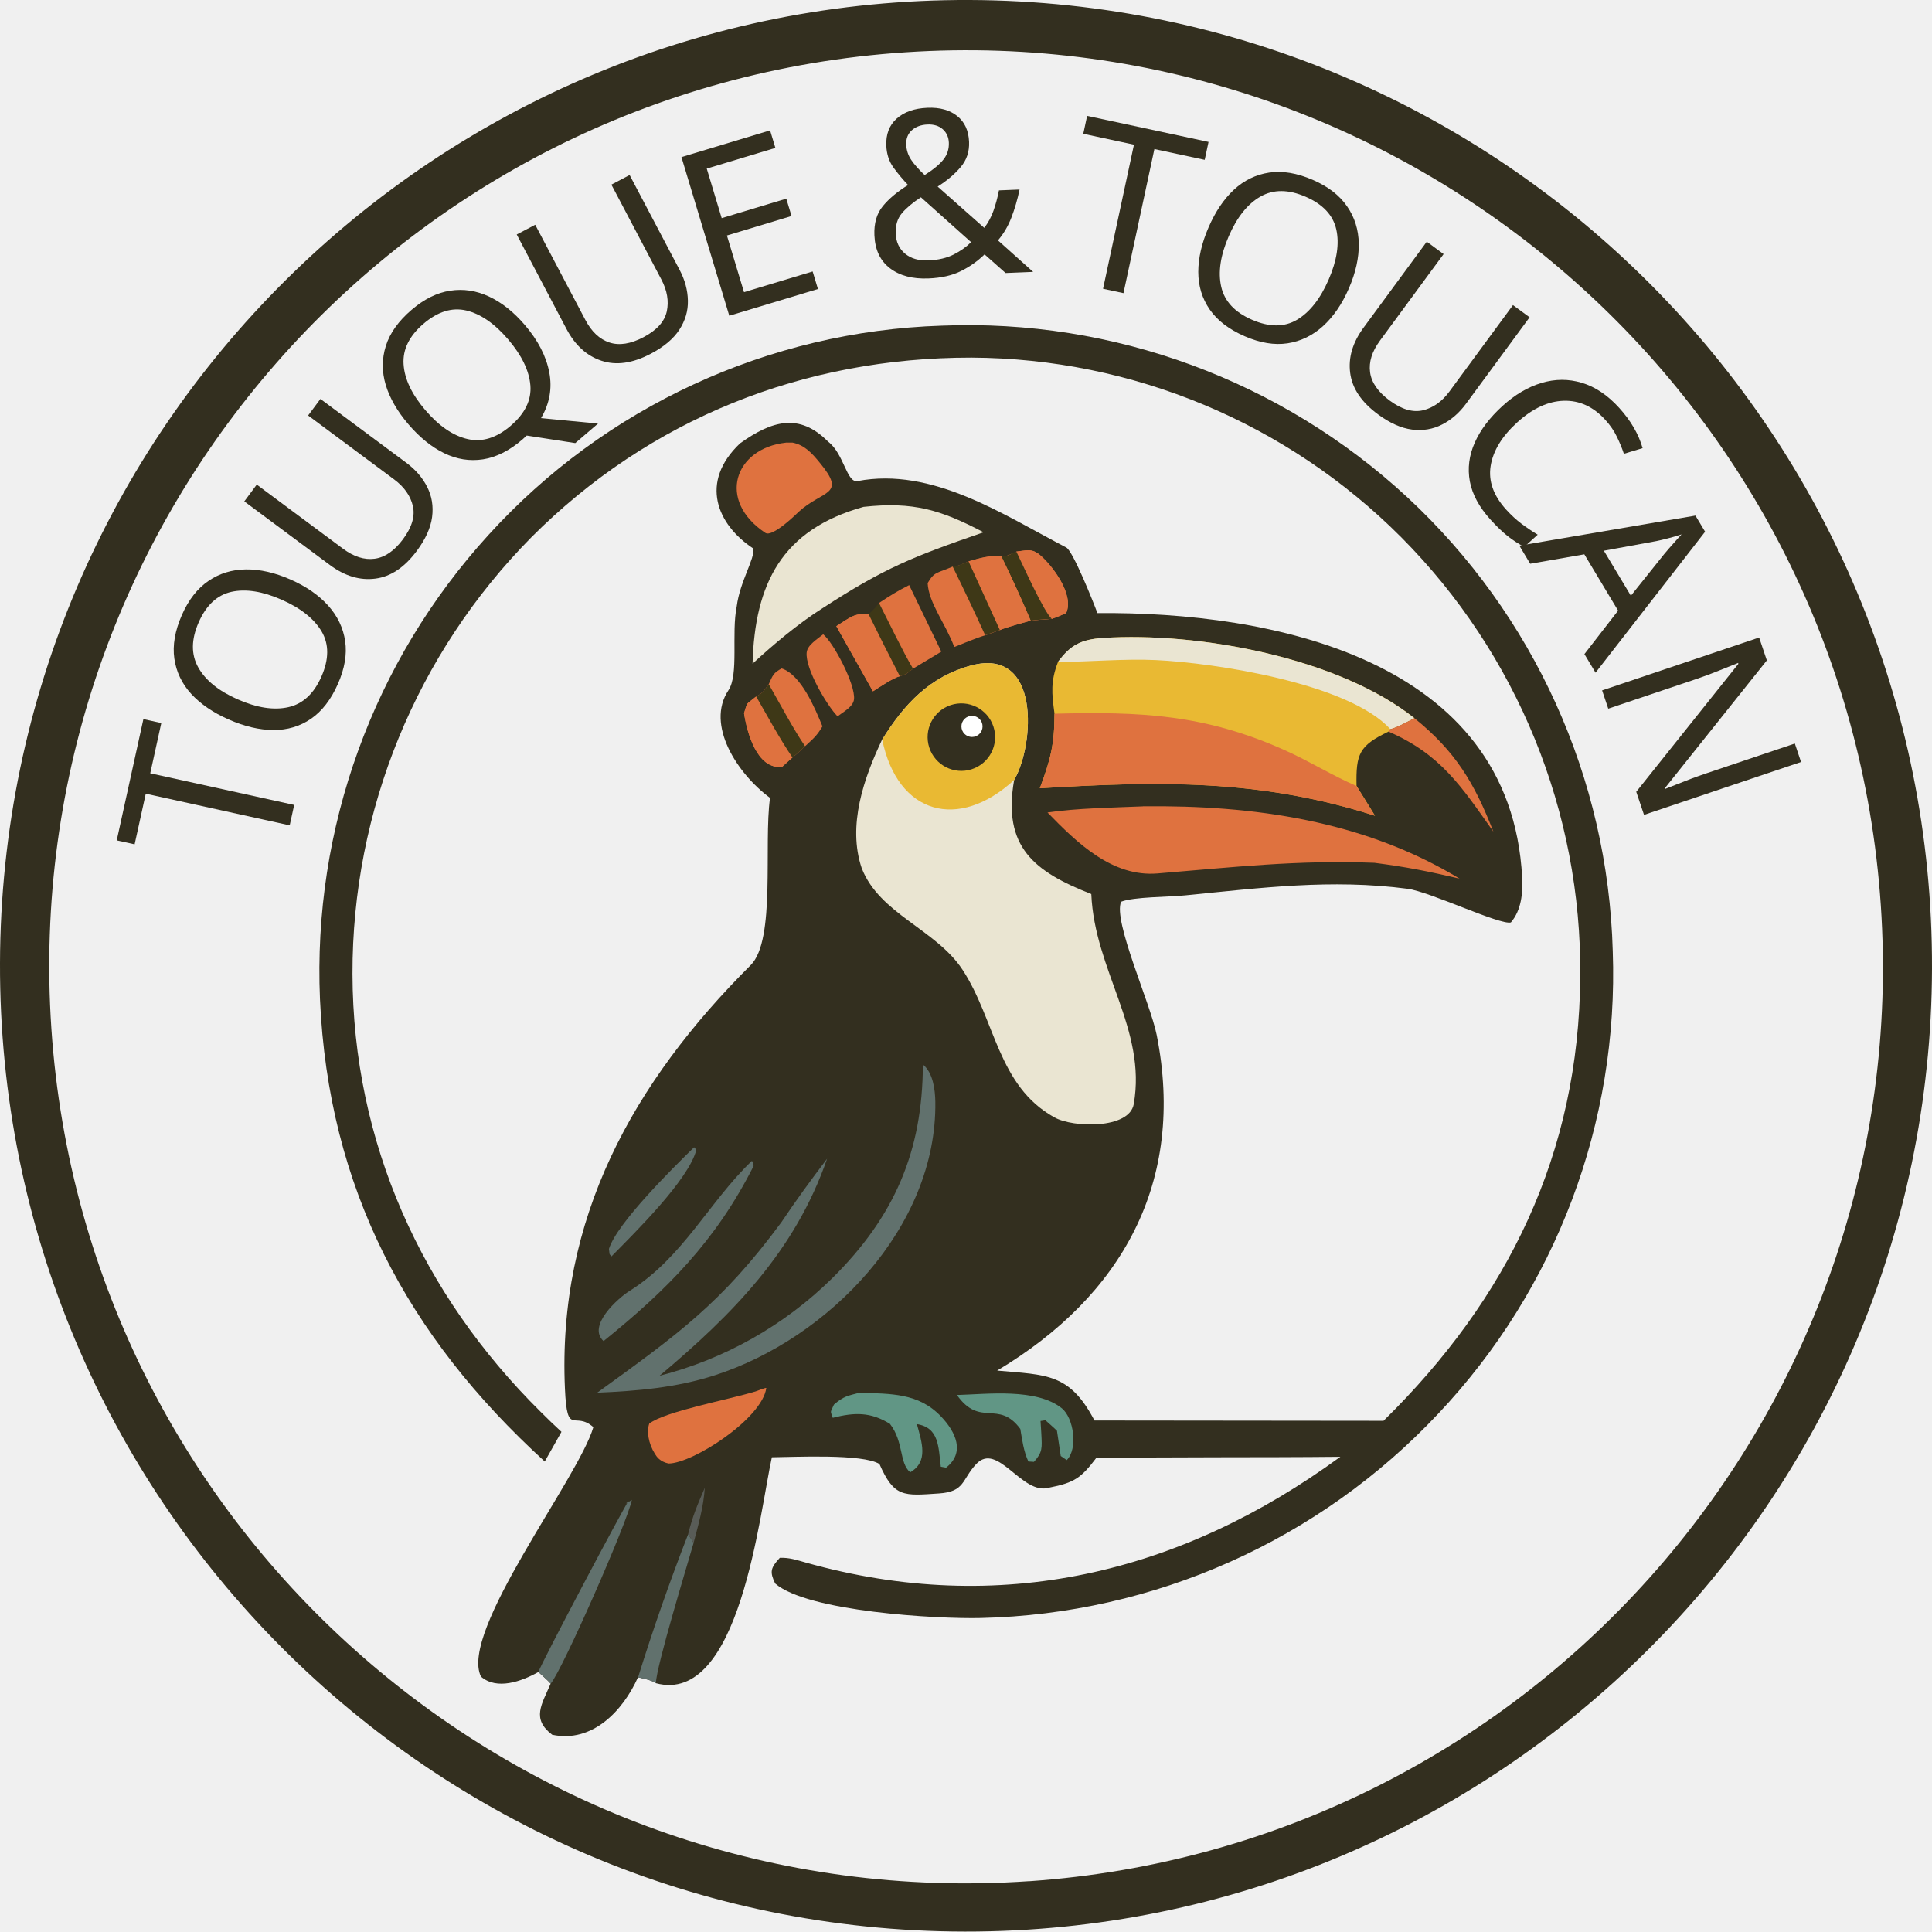
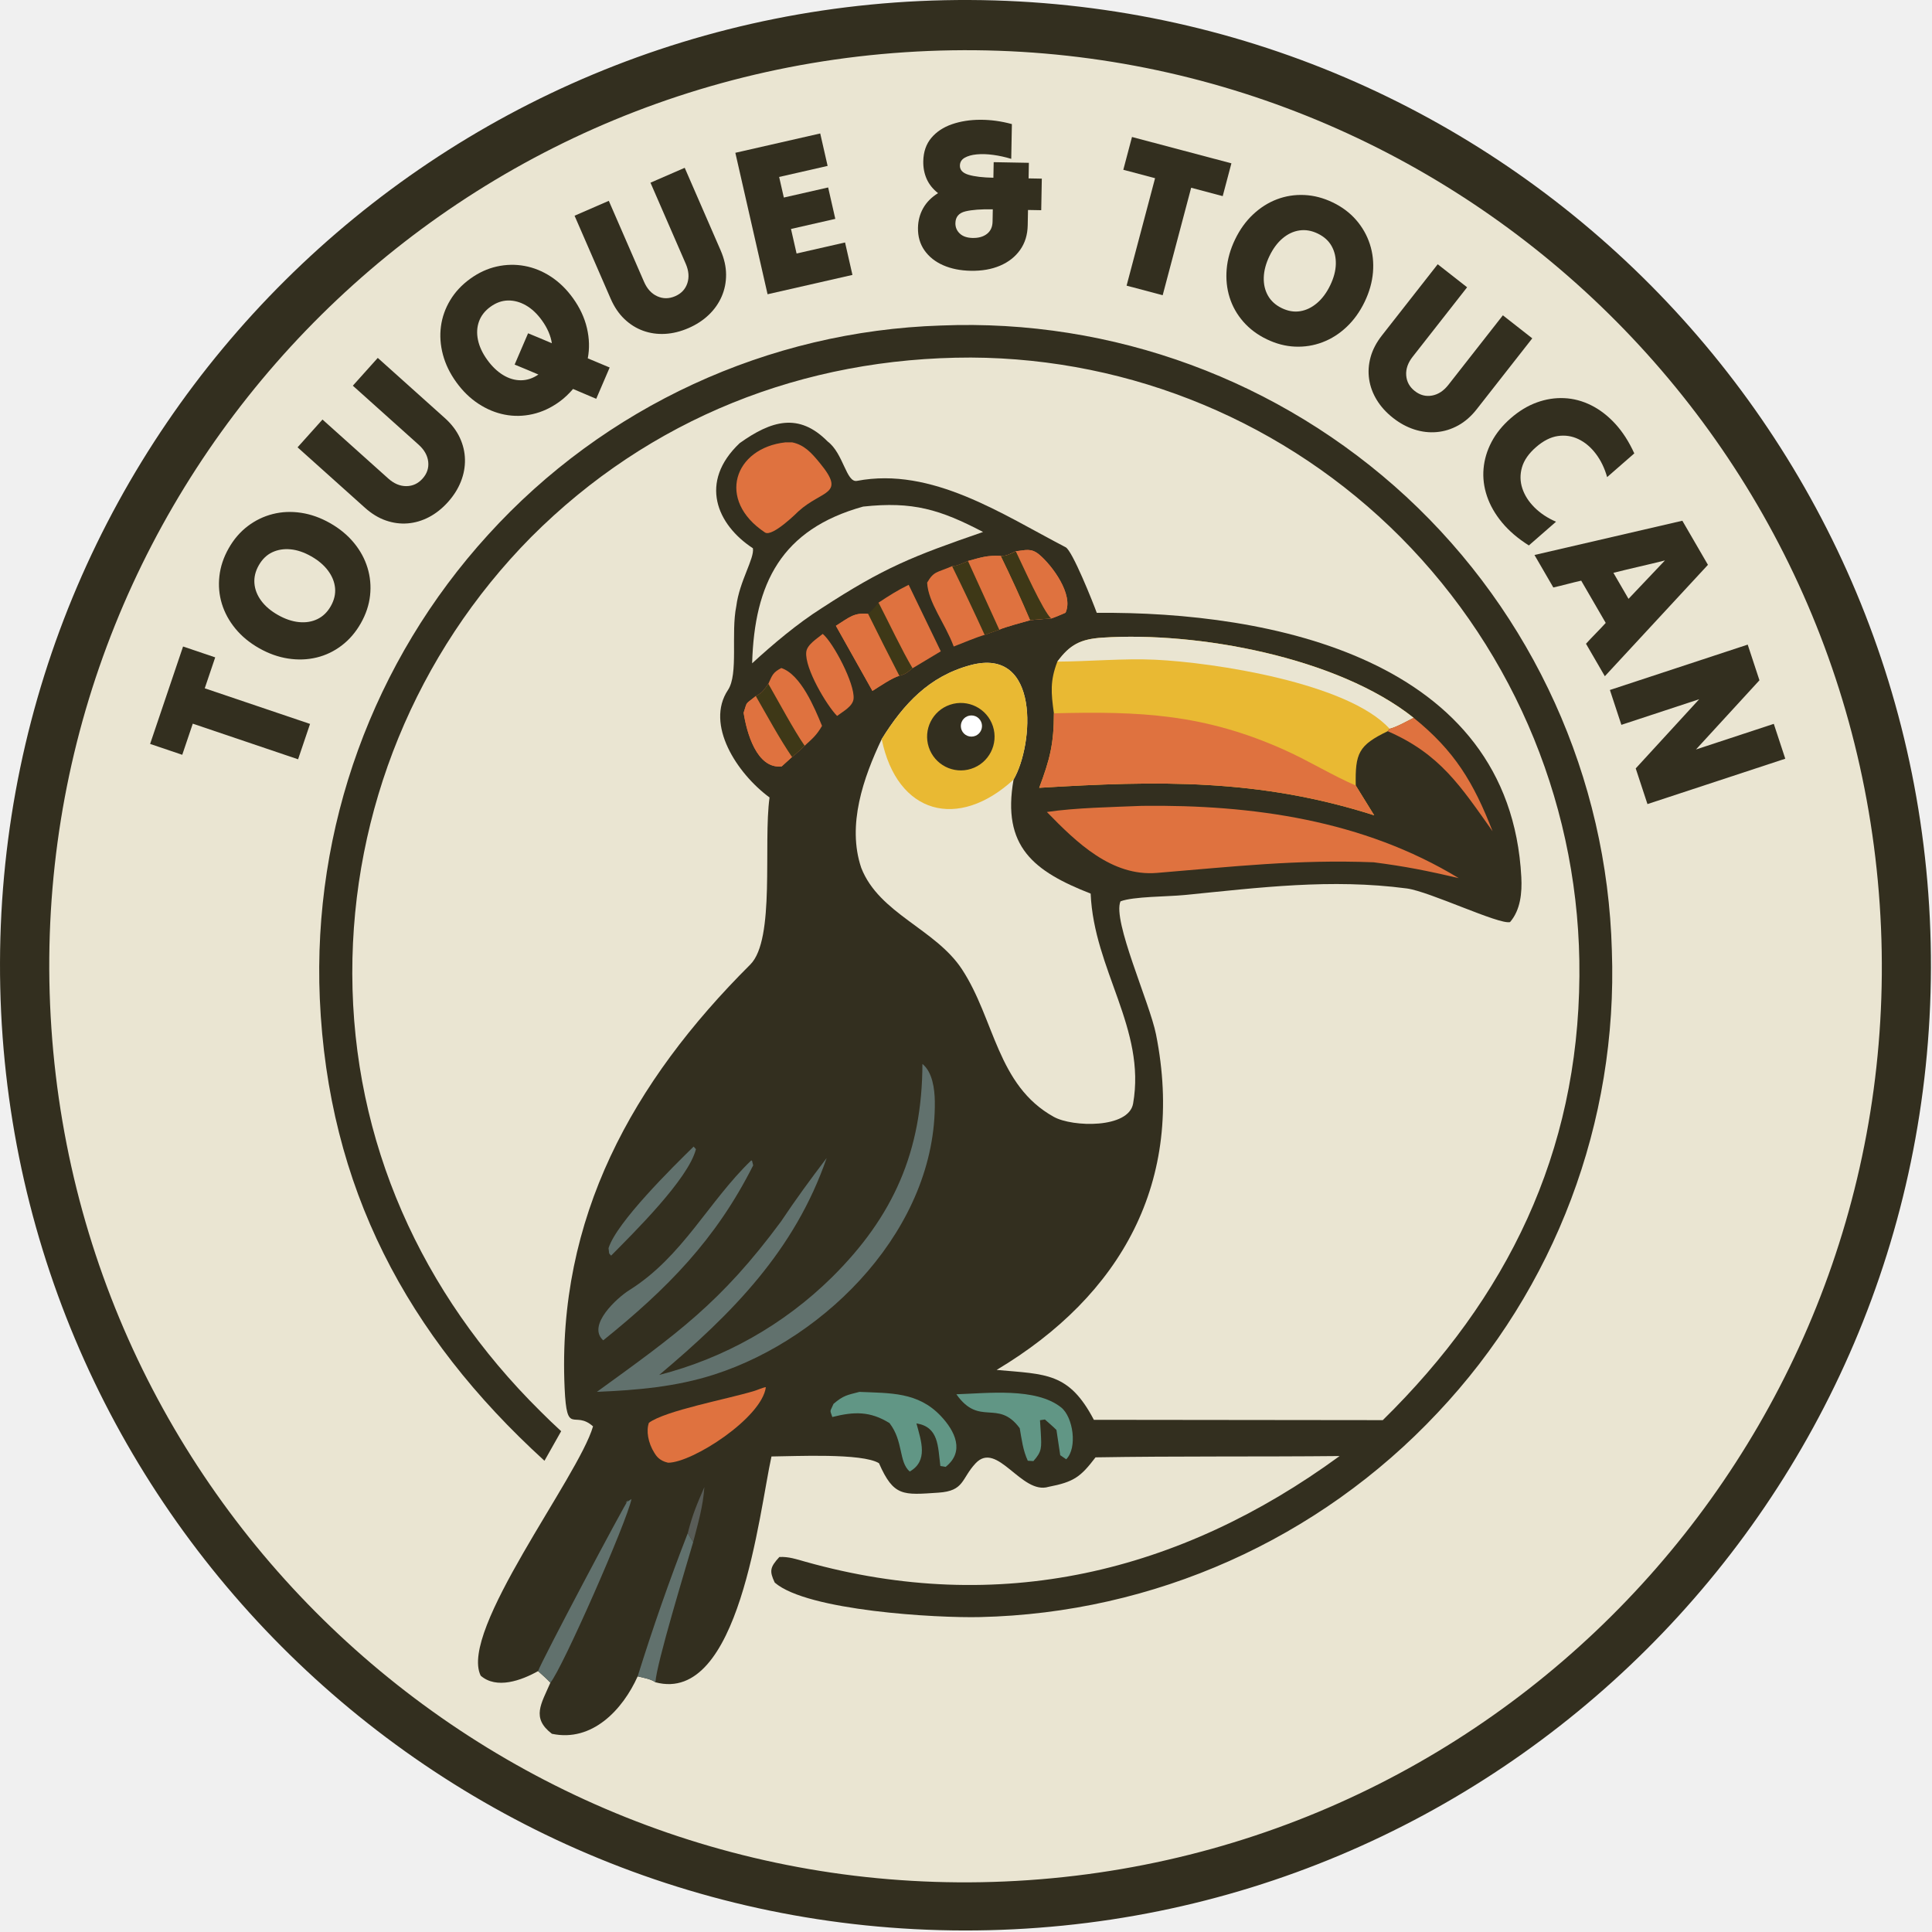
- <svg xmlns="http://www.w3.org/2000/svg" id="Layer_2" data-name="Layer 2" viewBox="0 0 316.26 316.19">
-   <defs>
-     <style>
-       .cls-1 {
-         fill: #e9b933;
-       }
- 
-       .cls-2 {
-         fill: #3e3817;
-       }
- 
-       .cls-3 {
-         fill: #619685;
-       }
- 
-       .cls-4 {
-         fill: #df723f;
-       }
- 
-       .cls-5 {
-         fill: #595c57;
-       }
- 
-       .cls-6, .cls-7 {
-         fill: #332f1f;
-       }
- 
-       .cls-8 {
-         fill: #fff;
-       }
- 
-       .cls-7 {
-         font-family: TiltWarp-Regular, 'Tilt Warp';
-         font-size: 38px;
-         font-variation-settings: 'XROT' 0, 'YROT' 0;
-       }
- 
-       .cls-9 {
-         fill: #eae5d2;
-       }
- 
-       .cls-10 {
-         fill: #61716d;
-       }
-     </style>
-   </defs>
-   <g id="Vintage">
-     <g id="Layer_9" data-name="Layer 9">
-       <g>
-         <path class="cls-6" d="M158.81,0C71.39-.37.25,70.24,0,157.65c-.25,87.4,70.49,158.42,157.92,158.54,87.24.12,158.09-70.43,158.34-157.65C316.51,71.32,246.05.38,158.81,0ZM168.46,307.94c-82.76,5.7-154.45-56.81-160.05-139.56C2.82,85.63,65.44,14.04,148.22,8.56c82.62-5.48,154.07,56.99,159.66,139.59,5.58,82.6-56.8,154.11-139.41,159.8Z" />
-         <path class="cls-6" d="M89.18,239.25c-22.57-20.57-35.43-44.8-36.8-75.69-1.2-27.97,8.71-55.28,27.57-75.98,19.07-20.99,45.84-33.36,74.19-34.27,28.12-1.14,55.53,8.95,76.19,28.05,20.76,19.24,32.9,46.03,33.67,74.33,1,28.04-9.28,55.31-28.55,75.71-19.47,20.75-46.47,32.81-74.92,33.46-7.14.17-28.32-1.03-33.64-5.65-.9-1.9-.78-2.52.76-4.2,1.55-.07,2.78.36,4.24.77,31.66,8.91,61.3,1.86,87.52-17.31-13.27.14-26.77,0-39.98.22-2.43,3.19-3.51,4.02-7.69,4.83-4.44,1.36-8.41-7.65-11.96-3.84-2.35,2.52-1.8,4.51-6.07,4.79-5.8.39-7.33.68-9.75-4.82-2.74-1.7-13.81-1.14-17.61-1.1-2.02,9.11-5.24,40.67-19,36.98-.72-.53-1.99-.74-2.91-.97-2.46,5.48-7.46,10.81-14.05,9.41-3.42-2.61-1.73-4.92-.25-8.37-.48-.55-1.44-1.37-2.01-1.9-2.74,1.54-6.81,3.01-9.4.75-3.6-7.37,16.01-32.54,18.4-40.83-3.11-2.76-4.29,1.73-4.65-6.26-1.26-27.91,11.14-50.17,30.41-69.38,4.13-4.11,2.1-19.74,3.16-27.37-5.35-3.94-10.57-11.96-6.81-17.61,1.74-2.61.45-9.27,1.36-13.74.52-4.09,2.99-7.8,2.72-9.47-5.92-3.88-8.9-10.85-2.17-17.22,5.18-3.69,9.68-5.05,14.41-.27,2.59,1.95,3.03,6.78,4.8,6.45,12.28-2.33,23.81,5.48,34.18,10.87,1.1.57,4.46,9,5.1,10.74,28.32-.26,67.65,7.4,69.53,43.28.13,2.55-.13,5.37-1.85,7.36-1.76.47-13.21-5.02-16.91-5.51-12.48-1.64-24-.15-36.41,1.08-2.8.28-8.38.23-10.48,1.04-1.36,3.13,4.79,16.61,5.82,21.78,4.81,24.09-5.71,42.78-26.11,54.97,8.14.73,11.85.41,15.93,8.17l47.32.05c20.39-20.02,32-43.75,32.2-72.72.24-26.93-10.32-52.83-29.31-71.92-18.64-18.7-43.93-29.27-70.34-29.4-27.41-.02-52.64,9.96-72.06,29.42-18.81,19.03-29.33,44.73-29.27,71.48.07,27.55,11.33,52.41,30.79,71.66,1.12,1.12,2.26,2.22,3.42,3.29l-2.73,4.84Z" />
-         <path class="cls-10" d="M88.13,273.7c.52-1.57,14.14-27.28,14.78-28.04l-.48.5,1-.64c-.71,3.65-11.35,27.81-13.28,30.08-.48-.55-1.44-1.37-2.01-1.9Z" />
-         <path class="cls-10" d="M112.65,251.11l.89,1.46c-1.12,3.91-6.06,20.03-6.18,22.97-.72-.53-1.99-.74-2.91-.97,2.46-7.91,5.2-15.74,8.21-23.46Z" />
-         <path class="cls-5" d="M115.37,243.56c-.21,3.18-1.03,5.93-1.83,9l-.89-1.46c.78-3.08,1.48-4.67,2.72-7.55Z" />
-         <path class="cls-9" d="M144.41,121.06c3.58-5.75,7.75-10.29,14.55-12.12,11.43-3.07,10.39,13.02,7.05,18.74-1.93,10.99,3.31,15.02,12.63,18.67.53,12.51,9.1,22.14,6.95,34.39-.72,4.1-9.91,3.89-12.99,2.17-9.3-5.16-9.66-15.97-15.04-24.17-4.35-6.62-13.58-9.11-16.5-16.62-2.37-7,.36-14.79,3.35-21.08Z" />
-         <path class="cls-1" d="M144.41,121.06c3.58-5.75,7.75-10.29,14.55-12.12,11.43-3.07,10.39,13.02,7.05,18.74-9.08,8.35-19.07,5.7-21.6-6.63Z" />
-         <path class="cls-6" d="M155.6,115.43c2.91-.98,6.06.6,7.02,3.51.96,2.92-.65,6.06-3.58,6.99-2.89.92-5.98-.67-6.92-3.55-.94-2.88.61-5.98,3.48-6.95Z" />
-         <path class="cls-1" d="M173.18,108.36c2.16-2.77,3.77-3.69,7.39-3.93,15.57-1.01,38.47,3.2,50.96,13.13-1.05.54-2.87,1.56-3.94,1.8l-.3.4c-4.79,2.3-5.34,3.63-5.23,8.89l3.02,4.88c-18.91-6.04-35.45-5.68-54.86-4.5,1.76-4.69,2.4-7.21,2.4-12.2-.47-3.37-.65-5.31.57-8.47Z" />
-         <path class="cls-4" d="M172.61,116.83c14.07-.36,24.62.07,37.87,6.05,3.95,1.78,7.76,4.15,11.57,5.78l3.02,4.88c-18.91-6.04-35.45-5.68-54.86-4.5,1.76-4.69,2.4-7.21,2.4-12.2Z" />
-         <path class="cls-9" d="M173.18,108.36c2.01-2.77,3.77-3.69,7.39-3.93,15.57-1.01,38.47,3.2,50.96,13.13-1.05.54-2.87,1.56-3.94,1.8-6.81-7.51-28.78-10.86-38.4-11.31-5.11-.24-10.84.29-16.01.31Z" />
-         <path class="cls-4" d="M187.06,131.99c18.11-.22,36.22,2.34,51.86,11.84-5.18-1.21-8.67-1.91-13.93-2.59-12.6-.49-23.07.72-35.51,1.74-7.4.61-13.15-4.98-18.01-9.98,4.68-.7,10.75-.8,15.59-1Z" />
-         <path class="cls-10" d="M151.08,174.26c1.65,1.33,2,4.11,2.03,6.13.27,20.49-17.46,38.73-36.11,44.74-6.31,2.03-12.67,2.57-19.24,2.85,13.14-9.52,20.32-14.59,30.15-27.9,2.49-3.72,4.77-6.83,7.48-10.4-5.23,15.12-15.42,25.43-27.43,35.53,10.66-2.73,20.42-8.24,28.26-15.96,10.16-10.05,14.81-20.74,14.85-34.98Z" />
-         <path class="cls-9" d="M141.36,82.97c8.14-.89,12.62.48,19.65,4.16-11.54,3.98-16.24,5.84-26.41,12.46-3.97,2.52-7.95,5.87-11.41,9.05.37-13.11,4.79-21.94,18.17-25.67Z" />
-         <path class="cls-4" d="M166.37,90.29c1.57-.16,2.49-.6,3.86.56,2.07,1.75,5.67,6.53,4.29,9.51-.78.34-1.54.68-2.35.95-1.14.08-2.32.15-3.45.29-1.05.3-4.18,1.13-5.05,1.55l-2.4.85c-1.34.38-3.67,1.36-5.06,1.91-1.47-3.92-4.17-7.15-4.36-10.46,1.12-1.93,1.57-1.6,4.09-2.7.81,0,1.81-.52,2.6-.85,2.14-.58,3.14-.95,5.36-.83,1,.04,1.56-.34,2.47-.76Z" />
-         <path class="cls-4" d="M166.37,90.29c1.57-.16,2.49-.6,3.86.56,2.07,1.75,5.67,6.53,4.29,9.51-.78.34-1.54.68-2.35.95-1.14.08-2.32.15-3.45.29-1.51-3.55-3.12-7.07-4.81-10.54,1,.04,1.56-.34,2.47-.76Z" />
-         <path class="cls-2" d="M163.9,91.05c1,.04,1.56-.34,2.47-.76,1.04,2.13,4.47,9.83,5.8,11.01-1.14.08-2.32.15-3.45.29-1.51-3.55-3.12-7.07-4.81-10.54Z" />
-         <path class="cls-4" d="M158.54,91.88c2.14-.58,3.14-.95,5.36-.83,1.7,3.47,3.3,6.98,4.81,10.54-1.05.3-4.18,1.13-5.05,1.55l-5.13-11.25Z" />
-         <path class="cls-2" d="M155.94,92.73c.81,0,1.81-.52,2.6-.85l5.13,11.25-2.4.85c-1.73-3.78-3.5-7.53-5.33-11.25Z" />
-         <path class="cls-4" d="M143.9,98.7c1.83-1.21,2.97-1.94,4.93-2.92l5.26,10.89-4.62,2.78c-.86.68-1.08.95-2.16,1.23-1.22.35-3.25,1.75-4.41,2.48l-5.99-10.66c2.22-1.4,2.96-2.19,5.28-1.95l1.49-.54.21-1.31Z" />
-         <path class="cls-4" d="M136.91,102.5c2.22-1.4,2.96-2.19,5.28-1.95,1.67,3.39,3.38,6.77,5.11,10.14-1.22.35-3.25,1.75-4.41,2.48l-5.99-10.66Z" />
-         <path class="cls-2" d="M142.19,100.55l1.06-1.04.64-.8c1.55,3,3.9,7.96,5.57,10.75-.86.68-1.08.95-2.16,1.23-1.73-3.36-3.44-6.74-5.11-10.14Z" />
-         <path class="cls-4" d="M125.84,112c.66-1.45.74-1.85,2.12-2.58,3.2,1.06,5.45,6.52,6.67,9.48-.92,1.57-1.54,2.05-2.84,3.25-.64.59-1.39,1.34-2.07,1.84l-1.7,1.54c-4.12.46-5.75-5.64-6.23-8.78.65-2,.19-1.26,1.99-2.74,1.14-.59,1.27-.94,2.06-2.01Z" />
-         <path class="cls-4" d="M123.79,114.01c1.81,3.16,3.92,7.05,5.94,9.98l-1.7,1.54c-4.12.46-5.75-5.64-6.23-8.78.65-2,.19-1.26,1.99-2.74Z" />
-         <path class="cls-2" d="M125.84,112c1.54,2.68,4.28,7.79,5.95,10.15-.64.59-1.39,1.34-2.07,1.84-2.01-2.93-4.12-6.82-5.94-9.98,1.14-.59,1.27-.94,2.06-2.01Z" />
-         <path class="cls-4" d="M128.66,72.45h1.06c2.01.4,3.21,1.74,4.54,3.38,4.37,5.3.43,4.36-3.5,7.93,0,0-4.25,4.27-5.47,3.47-8-5.31-5.06-13.85,3.37-14.77Z" />
-         <path class="cls-3" d="M140.76,227.97c5.05.22,9.57,0,13.29,3.91,2.4,2.52,3.99,5.88.82,8.37l-.86-.15c-.41-3.21-.24-6.38-3.92-6.98.8,2.94,1.95,6.15-1.1,7.89-1.83-1.58-1.01-4.95-3.31-7.93-3.18-1.97-5.81-1.89-9.36-.99-.43-1.27-.42-.72.19-2.16,1.62-1.38,2.2-1.43,4.24-1.96Z" />
-         <path class="cls-4" d="M123.54,227.82c.23-.05,1.63-.65,1.9-.62-.65,5.02-12.03,12.37-16.01,12.37-1.46-.32-1.96-1.16-2.23-1.59-1.07-1.7-1.37-3.7-.91-4.96,2.72-2.01,12.8-3.86,17.25-5.21Z" />
-         <path class="cls-10" d="M123.05,190.05l.13.08.18.74c-6.14,12.2-14.13,20.25-24.56,28.66-2.73-2.46,2.32-7,4.27-8.22,8.73-5.47,12.98-14.54,19.98-21.25Z" />
-         <path class="cls-3" d="M156.64,228.36c5.04-.15,13-1.15,17.16,2.16,1.96,1.56,2.7,6.63.82,8.49l-.98-.67-.62-4.13c-.51-.51-1.33-1.21-1.89-1.72l-.8.12c.05.69.09,1.39.13,2.08.12,2.4.21,3.03-1.21,4.61l-.91-.06c-.79-1.71-1-3.47-1.32-5.33-3.58-4.86-6.58-.17-10.38-5.56Z" />
-         <path class="cls-4" d="M134.75,103.83c1.71,1.4,5.29,8.19,5.05,10.63-.13,1.24-1.73,2.06-2.7,2.8-1.72-1.75-5.32-7.81-5.05-10.46.12-1.22,1.77-2.2,2.7-2.97Z" />
-         <path class="cls-4" d="M231.53,117.56c6.7,5.41,9.81,10.57,12.93,18.58-5.21-7.35-8.57-12.64-17.17-16.38l.3-.4c1.07-.24,2.89-1.26,3.94-1.8Z" />
-         <path class="cls-10" d="M113.61,187.79l.38.43c-1.25,4.91-10.15,13.64-13.89,17.44-.48-.5-.27-.31-.42-1.22,1.32-4.22,10.46-13.24,13.94-16.64Z" />
-         <circle class="cls-8" cx="159.11" cy="118.91" r="1.73" />
-         <text class="cls-7" transform="translate(45.52 143.76) rotate(-77.6)">
-           <tspan x="0" y="0">T</tspan>
-         </text>
-         <text class="cls-7" transform="translate(48.99 125.39) rotate(-66.24)">
-           <tspan x="0" y="0">O</tspan>
-         </text>
-         <text class="cls-7" transform="translate(59.72 101) rotate(-53.38)">
-           <tspan x="0" y="0">U</tspan>
-         </text>
-         <text class="cls-7" transform="translate(73.99 81.33) rotate(-40.6)">
-           <tspan x="0" y="0">Q</tspan>
-         </text>
-         <text class="cls-7" transform="translate(94.2 63.98) rotate(-27.78)">
-           <tspan x="0" y="0">U</tspan>
-         </text>
-         <text class="cls-7" transform="translate(115.85 52.75) rotate(-16.78)">
-           <tspan x="0" y="0">E</tspan>
-         </text>
-         <text class="cls-7" transform="translate(134.43 47.47) rotate(-10)">
-           <tspan x="0" y="0"> </tspan>
-         </text>
-         <text class="cls-7" transform="translate(141.41 45.64) rotate(-2.34)">
-           <tspan x="0" y="0">&amp;</tspan>
-         </text>
-         <text class="cls-7" transform="translate(164.64 45.17) rotate(5.26)">
-           <tspan x="0" y="0"> </tspan>
-         </text>
-         <text class="cls-7" transform="translate(171.9 45.41) rotate(12.11)">
-           <tspan x="0" y="0">T</tspan>
-         </text>
-         <text class="cls-7" transform="translate(190.29 48.79) rotate(23.47)">
-           <tspan x="0" y="0">O</tspan>
-         </text>
-         <text class="cls-7" transform="translate(214.73 59.39) rotate(36.33)">
-           <tspan x="0" y="0">U</tspan>
-         </text>
-         <text class="cls-7" transform="translate(234.34 73.88) rotate(47.75)">
-           <tspan x="0" y="0">C</tspan>
-         </text>
-         <text class="cls-7" transform="translate(248.71 89.32) rotate(59.04)">
-           <tspan x="0" y="0">A</tspan>
-         </text>
-         <text class="cls-7" transform="translate(261.08 109.52) rotate(71.39)">
-           <tspan x="0" y="0">N</tspan>
-         </text>
-       </g>
+ <svg xmlns="http://www.w3.org/2000/svg" width="100%" height="100%" viewBox="0 0 795 795" version="1.1" xml:space="preserve" style="fill-rule:evenodd;clip-rule:evenodd;stroke-linejoin:round;stroke-miterlimit:2;">
+   <g>
+     <path d="M781.138,397.186c0,211.999 -171.859,383.858 -383.858,383.858c-211.999,0 -383.858,-171.859 -383.858,-383.858c0,-211.999 171.859,-383.858 383.858,-383.858c211.999,0 383.858,171.859 383.858,383.858" style="fill:#eae5d2;fill-rule:nonzero;" />
+     <path d="M423.236,773.664c-207.928,14.325 -388.036,-142.727 -402.093,-350.625c-14.059,-207.898 143.267,-387.757 351.233,-401.543c207.581,-13.755 387.079,143.182 401.111,350.693c14.032,207.513 -142.707,387.174 -350.25,401.475m-24.244,-773.661c-219.64,-0.942 -398.37,176.473 -398.99,396.061c-0.618,219.59 177.109,398.013 396.749,398.307c219.181,0.291 397.191,-176.938 397.807,-396.066c0.621,-219.128 -176.388,-397.357 -395.566,-398.302" style="fill:#332f1f;fill-rule:nonzero;" />
+     <path d="M224.044,601.092c-56.709,-51.682 -89.018,-112.546 -92.45,-190.163c-3.007,-70.276 21.893,-138.893 69.273,-190.894c47.906,-52.744 115.161,-83.807 186.387,-86.091c70.64,-2.872 139.519,22.483 191.427,70.469c52.167,48.343 82.657,115.651 84.586,186.739c2.507,70.441 -23.325,138.948 -71.718,190.203c-48.916,52.139 -116.742,82.43 -188.223,84.058c-17.936,0.435 -71.147,-2.578 -84.526,-14.19c-2.264,-4.771 -1.95,-6.326 1.907,-10.539c3.892,-0.178 6.984,0.909 10.655,1.942c79.544,22.378 154.008,4.67 219.882,-43.481c-33.334,0.342 -67.246,-0.018 -100.444,0.543c-6.113,8.009 -8.826,10.107 -19.323,12.13c-11.165,3.427 -21.141,-19.227 -30.055,-9.652c-5.904,6.344 -4.515,11.331 -15.24,12.047c-14.569,0.972 -18.421,1.716 -24.488,-12.112c-6.884,-4.266 -34.698,-2.854 -44.24,-2.774c-5.085,22.898 -13.16,102.185 -47.74,92.915c-1.814,-1.339 -4.997,-1.869 -7.316,-2.434c-6.185,13.763 -18.75,27.159 -35.296,23.631c-8.587,-6.56 -4.351,-12.363 -0.626,-21.021c-1.216,-1.389 -3.61,-3.449 -5.06,-4.773c-6.889,3.859 -17.104,7.572 -23.619,1.879c-9.037,-18.504 40.223,-81.762 46.232,-102.59c-7.821,-6.944 -10.788,4.354 -11.693,-15.72c-3.161,-70.117 27.98,-126.053 76.391,-174.307c10.366,-10.333 5.286,-49.601 7.934,-68.756c-13.441,-9.889 -26.548,-30.055 -17.102,-44.235c4.379,-6.567 1.128,-23.28 3.427,-34.517c1.299,-10.271 7.517,-19.596 6.831,-23.795c-14.883,-9.74 -22.365,-27.257 -5.444,-43.26c13.019,-9.278 24.327,-12.695 36.206,-0.671c6.51,4.899 7.622,17.044 12.057,16.202c30.847,-5.864 59.812,13.775 85.875,27.314c2.769,1.437 11.21,22.611 12.803,26.993c71.145,-0.653 169.964,18.581 174.692,108.747c0.337,6.396 -0.314,13.486 -4.635,18.501c-4.424,1.171 -33.178,-12.617 -42.494,-13.841c-31.362,-4.115 -60.297,-0.374 -91.472,2.706c-7.025,0.693 -21.046,0.575 -26.337,2.603c-3.409,7.869 12.024,41.723 14.617,54.714c12.084,60.53 -14.333,107.489 -65.585,138.099c20.453,1.829 29.774,1.033 40.019,20.531l118.89,0.133c51.214,-50.307 80.393,-109.916 80.9,-182.706c0.59,-67.648 -25.93,-132.718 -73.645,-180.686c-46.835,-46.994 -110.37,-73.547 -176.724,-73.853c-68.851,-0.045 -132.261,25.031 -181.035,73.924c-47.245,47.823 -73.677,112.37 -73.539,179.583c0.173,69.213 28.457,131.673 77.343,180.033c2.809,2.814 5.675,5.567 8.602,8.258l-6.866,12.165Z" style="fill:#332f1f;fill-rule:nonzero;" />
+     <path d="M221.416,687.642c1.304,-3.952 35.522,-68.547 37.128,-70.436l-1.206,1.259l2.502,-1.618c-1.781,9.168 -28.51,69.881 -33.364,75.569c-1.216,-1.387 -3.61,-3.449 -5.06,-4.773" style="fill:#61716d;fill-rule:nonzero;" />
+     <path d="M283.016,630.872l2.226,3.658c-2.811,9.813 -15.222,50.33 -15.529,57.709c-1.814,-1.337 -4.997,-1.867 -7.316,-2.432c6.193,-19.875 13.069,-39.532 20.619,-58.935" style="fill:#61716d;fill-rule:nonzero;" />
+     <path d="M289.84,611.912c-0.538,7.999 -2.6,14.901 -4.598,22.619l-2.226,-3.658c1.957,-7.751 3.716,-11.745 6.824,-18.961" style="fill:#595c57;fill-rule:nonzero;" />
+     <path d="M362.805,304.147c8.992,-14.444 19.463,-25.857 36.547,-30.442c28.724,-7.708 26.098,32.701 17.717,47.089c-4.859,27.616 8.306,37.738 31.726,46.918c1.337,31.417 22.857,55.611 17.468,86.397c-1.801,10.296 -24.89,9.768 -32.641,5.464c-23.375,-12.976 -24.267,-40.127 -37.778,-60.714c-10.921,-16.639 -34.113,-22.895 -41.454,-41.763c-5.947,-17.592 0.904,-37.148 8.414,-52.95" style="fill:#eae5d2;fill-rule:nonzero;" />
+     <path d="M362.805,304.147c8.992,-14.444 19.463,-25.857 36.547,-30.442c28.724,-7.708 26.098,32.701 17.717,47.089c-22.812,20.976 -47.911,14.33 -54.264,-16.647" style="fill:#e9b933;fill-rule:nonzero;" />
+     <path d="M390.928,289.99c7.313,-2.47 15.235,1.495 17.639,8.828c2.402,7.334 -1.638,15.217 -8.994,17.551c-7.261,2.301 -15.021,-1.673 -17.393,-8.911c-2.369,-7.236 1.533,-15.029 8.748,-17.468" style="fill:#332f1f;fill-rule:nonzero;" />
+     <path d="M435.095,272.247c5.437,-6.964 9.472,-9.273 18.566,-9.864c39.105,-2.548 96.658,8.027 128.027,32.98c-2.638,1.344 -7.21,3.912 -9.896,4.512l-0.764,1.012c-12.044,5.781 -13.411,9.112 -13.145,22.345l7.585,12.26c-47.511,-15.187 -89.068,-14.273 -137.841,-11.313c4.417,-11.79 6.035,-18.112 6.042,-30.656c-1.178,-8.454 -1.62,-13.338 1.425,-21.277" style="fill:#e9b933;fill-rule:nonzero;" />
+     <path d="M433.67,293.524c35.354,-0.902 61.854,0.186 95.151,15.19c9.911,4.467 19.506,10.414 29.063,14.519l7.585,12.26c-47.511,-15.185 -89.068,-14.273 -137.841,-11.313c4.417,-11.79 6.037,-18.112 6.042,-30.656" style="fill:#df723f;fill-rule:nonzero;" />
+     <path d="M435.095,272.247c5.05,-6.962 9.472,-9.273 18.566,-9.864c39.105,-2.548 96.658,8.027 128.027,32.98c-2.638,1.344 -7.21,3.912 -9.896,4.512c-17.109,-18.873 -72.303,-27.274 -96.464,-28.407c-12.833,-0.603 -27.236,0.721 -40.233,0.779" style="fill:#eae5d2;fill-rule:nonzero;" />
+     <path d="M469.958,331.602c45.489,-0.548 91.01,5.874 130.278,29.736c-13.019,-3.04 -21.777,-4.801 -35.002,-6.515c-31.648,-1.226 -57.97,1.811 -89.214,4.374c-18.581,1.52 -33.027,-12.507 -45.238,-25.071c11.763,-1.761 27.013,-2.01 39.175,-2.525" style="fill:#df723f;fill-rule:nonzero;" />
+     <path d="M379.565,437.802c4.145,3.329 5.035,10.328 5.103,15.388c0.678,51.478 -43.853,97.299 -90.711,112.398c-15.861,5.113 -31.824,6.447 -48.345,7.148c33.022,-23.923 51.054,-36.658 75.75,-70.082c6.253,-9.354 11.979,-17.169 18.795,-26.129c-13.132,37.989 -38.751,63.887 -68.911,89.257c26.792,-6.869 51.29,-20.707 71.002,-40.105c25.538,-25.247 37.218,-52.114 37.319,-87.875" style="fill:#61716d;fill-rule:nonzero;" />
+     <path d="M355.154,208.459c20.446,-2.226 31.698,1.206 49.368,10.444c-29,10.004 -40.811,14.68 -66.344,31.312c-9.984,6.326 -19.983,14.755 -28.679,22.727c0.937,-32.942 12.024,-55.131 45.655,-64.482" style="fill:#eae5d2;fill-rule:nonzero;" />
+     <path d="M417.986,226.841c3.949,-0.397 6.253,-1.502 9.7,1.407c5.196,4.384 14.243,16.396 10.77,23.882c-1.97,0.847 -3.864,1.706 -5.904,2.379c-2.862,0.209 -5.836,0.369 -8.675,0.716c-2.64,0.754 -10.512,2.849 -12.68,3.889l-6.027,2.133c-3.369,0.965 -9.223,3.427 -12.718,4.791c-3.683,-9.861 -10.489,-17.971 -10.946,-26.284c2.806,-4.836 3.939,-4.02 10.263,-6.781c2.048,-0.005 4.555,-1.309 6.54,-2.133c5.364,-1.45 7.896,-2.392 13.474,-2.09c2.51,0.103 3.919,-0.844 6.203,-1.909" style="fill:#df723f;fill-rule:nonzero;" />
+     <path d="M417.986,226.841c3.949,-0.397 6.253,-1.502 9.7,1.407c5.196,4.384 14.243,16.396 10.77,23.882c-1.97,0.847 -3.864,1.706 -5.904,2.379c-2.862,0.209 -5.836,0.369 -8.675,0.716c-3.801,-8.929 -7.834,-17.757 -12.094,-26.475c2.51,0.103 3.919,-0.844 6.203,-1.909" style="fill:#df723f;fill-rule:nonzero;" />
+     <path d="M411.783,228.75c2.507,0.103 3.919,-0.844 6.203,-1.909c2.608,5.351 11.225,24.709 14.567,27.669c-2.862,0.209 -5.836,0.372 -8.675,0.716c-3.801,-8.929 -7.834,-17.757 -12.094,-26.475" style="fill:#3e3817;fill-rule:nonzero;" />
+     <path d="M398.309,230.842c5.364,-1.45 7.894,-2.394 13.474,-2.093c4.261,8.72 8.293,17.546 12.094,26.475c-2.64,0.756 -10.514,2.852 -12.68,3.889l-12.888,-28.272Z" style="fill:#df723f;fill-rule:nonzero;" />
+     <path d="M391.77,232.974c2.045,-0.005 4.555,-1.309 6.54,-2.133l12.886,28.274l-6.025,2.133c-4.336,-9.484 -8.803,-18.911 -13.401,-28.274" style="fill:#3e3817;fill-rule:nonzero;" />
+     <path d="M361.518,247.978c4.608,-3.047 7.452,-4.871 12.391,-7.339l13.215,27.365l-11.612,6.972c-2.156,1.706 -2.721,2.389 -5.437,3.103c-3.065,0.887 -8.158,4.397 -11.074,6.223l-15.036,-26.787c5.575,-3.507 7.449,-5.495 13.273,-4.902l3.748,-1.352l0.533,-3.284Z" style="fill:#df723f;fill-rule:nonzero;" />
+     <path d="M343.965,257.513c5.575,-3.507 7.449,-5.495 13.27,-4.899c4.203,8.527 8.484,17.016 12.841,25.463c-3.065,0.887 -8.158,4.397 -11.074,6.223l-15.036,-26.787Z" style="fill:#df723f;fill-rule:nonzero;" />
+     <path d="M357.236,252.614l2.663,-2.623l1.618,-2.012c3.887,7.532 9.811,20.006 13.994,26.998c-2.156,1.706 -2.721,2.387 -5.437,3.103c-4.354,-8.449 -8.635,-16.938 -12.838,-25.465" style="fill:#3e3817;fill-rule:nonzero;" />
+     <path d="M316.168,281.375c1.653,-3.645 1.862,-4.643 5.329,-6.489c8.032,2.661 13.7,16.381 16.757,23.807c-2.299,3.954 -3.869,5.155 -7.143,8.175c-1.603,1.492 -3.482,3.359 -5.196,4.628l-4.261,3.874c-10.351,1.153 -14.441,-14.172 -15.66,-22.066c1.623,-5.02 0.485,-3.173 5.01,-6.881c2.857,-1.472 3.193,-2.367 5.163,-5.047" style="fill:#df723f;fill-rule:nonzero;" />
+     <path d="M311.005,286.423c4.557,7.932 9.858,17.707 14.911,25.073l-4.261,3.874c-10.348,1.153 -14.441,-14.172 -15.66,-22.069c1.625,-5.017 0.485,-3.173 5.01,-6.879" style="fill:#df723f;fill-rule:nonzero;" />
+     <path d="M316.168,281.375c3.872,6.743 10.763,19.566 14.944,25.493c-1.603,1.492 -3.482,3.359 -5.196,4.628c-5.052,-7.366 -10.353,-17.142 -14.911,-25.073c2.857,-1.472 3.193,-2.367 5.163,-5.047" style="fill:#3e3817;fill-rule:nonzero;" />
+     <path d="M323.25,182.014l2.666,0c5.042,1.01 8.06,4.382 11.411,8.482c10.984,13.323 1.075,10.964 -8.788,19.915c0,0 -10.69,10.738 -13.75,8.705c-20.096,-13.343 -12.702,-34.789 8.462,-37.103" style="fill:#df723f;fill-rule:nonzero;" />
+     <path d="M353.646,572.748c12.69,0.555 24.043,0 33.399,9.828c6.02,6.321 10.017,14.77 2.068,21.031l-2.163,-0.369c-1.035,-8.062 -0.605,-16.036 -9.846,-17.529c2.002,7.376 4.899,15.438 -2.759,19.81c-4.6,-3.965 -2.527,-12.431 -8.326,-19.933c-7.987,-4.957 -14.599,-4.758 -23.523,-2.5c-1.078,-3.201 -1.045,-1.814 0.49,-5.414c4.065,-3.467 5.532,-3.598 10.66,-4.924" style="fill:#619685;fill-rule:nonzero;" />
+     <path d="M310.366,572.365c0.57,-0.131 4.1,-1.623 4.776,-1.548c-1.641,12.62 -30.214,31.08 -40.223,31.08c-3.661,-0.814 -4.929,-2.907 -5.613,-3.987c-2.701,-4.258 -3.452,-9.301 -2.279,-12.449c6.834,-5.042 32.156,-9.708 43.338,-13.097" style="fill:#df723f;fill-rule:nonzero;" />
+     <path d="M309.142,477.484l0.322,0.191l0.462,1.857c-15.416,30.651 -35.497,50.883 -61.701,72.004c-6.869,-6.19 5.816,-17.579 10.728,-20.654c21.938,-13.74 32.598,-36.517 50.189,-53.398" style="fill:#61716d;fill-rule:nonzero;" />
+     <path d="M393.542,573.727c12.652,-0.384 32.663,-2.899 43.112,5.419c4.937,3.929 6.791,16.662 2.073,21.337l-2.45,-1.681l-1.555,-10.384c-1.271,-1.291 -3.346,-3.05 -4.756,-4.314l-2.015,0.304c0.128,1.741 0.236,3.482 0.329,5.228c0.301,6.025 0.53,7.62 -3.053,11.59l-2.299,-0.146c-1.992,-4.299 -2.502,-8.71 -3.319,-13.381c-9.007,-12.213 -16.534,-0.417 -26.068,-13.974" style="fill:#619685;fill-rule:nonzero;" />
+     <path d="M338.546,260.847c4.301,3.515 13.3,20.579 12.687,26.711c-0.317,3.123 -4.339,5.186 -6.783,7.045c-4.319,-4.399 -13.366,-19.609 -12.685,-26.289c0.314,-3.065 4.449,-5.532 6.781,-7.467" style="fill:#df723f;fill-rule:nonzero;" />
+     <path d="M581.687,295.362c16.843,13.592 24.654,26.548 32.49,46.69c-13.092,-18.466 -21.536,-31.756 -43.15,-41.165l0.764,-1.01c2.688,-0.6 7.261,-3.171 9.896,-4.515" style="fill:#df723f;fill-rule:nonzero;" />
+     <path d="M285.427,471.8l0.945,1.08c-3.145,12.333 -25.493,34.256 -34.902,43.805c-1.213,-1.244 -0.681,-0.769 -1.065,-3.075c3.314,-10.605 26.277,-33.254 35.022,-41.811" style="fill:#61716d;fill-rule:nonzero;" />
+     <path d="M404.09,298.753c0,2.407 -1.952,4.359 -4.359,4.359c-2.407,0 -4.356,-1.952 -4.356,-4.359c0,-2.407 1.95,-4.359 4.356,-4.359c2.407,0 4.359,1.952 4.359,4.359" style="fill:#fff;fill-rule:nonzero;" />
+     <g>
+       <path d="M122.657,312.44c-7.152,-2.419 -36.178,-12.237 -43.33,-14.657c-0.713,2.107 -3.62,10.701 -4.332,12.808c-2.162,-0.731 -11.061,-3.742 -13.224,-4.473c2.232,-6.598 11.328,-33.489 13.56,-40.087c2.162,0.731 11.061,3.742 13.224,4.473c-0.694,2.051 -3.592,10.618 -4.304,12.725c7.152,2.419 36.178,12.237 43.33,14.657c-0.806,2.384 -4.098,12.115 -4.923,14.554Z" style="fill:#332f1f;fill-rule:nonzero;" />
+       <path d="M148.478,256.456c-2.108,3.716 -4.732,6.77 -7.872,9.161c-3.14,2.391 -6.581,4.039 -10.324,4.944c-3.743,0.905 -7.643,1.048 -11.7,0.429c-4.057,-0.619 -8.045,-2.04 -11.965,-4.264c-3.92,-2.224 -7.174,-4.911 -9.761,-8.061c-2.587,-3.15 -4.44,-6.556 -5.559,-10.219c-1.119,-3.663 -1.457,-7.455 -1.016,-11.377c0.441,-3.922 1.716,-7.741 3.825,-11.457c2.108,-3.716 4.725,-6.757 7.85,-9.123c3.125,-2.366 6.554,-4.021 10.286,-4.965c3.732,-0.945 7.614,-1.115 11.645,-0.51c4.031,0.604 8.007,2.019 11.927,4.242c3.92,2.224 7.186,4.918 9.799,8.082c2.613,3.164 4.484,6.598 5.613,10.301c1.13,3.703 1.481,7.502 1.054,11.398c-0.427,3.896 -1.695,7.703 -3.803,11.419Zm-12.371,-7.018c1.415,-2.495 2.004,-4.987 1.768,-7.476c-0.236,-2.489 -1.193,-4.866 -2.87,-7.129c-1.677,-2.263 -3.992,-4.233 -6.944,-5.908c-2.953,-1.675 -5.805,-2.637 -8.558,-2.886c-2.752,-0.249 -5.257,0.163 -7.516,1.238c-2.258,1.074 -4.095,2.859 -5.51,5.353c-1.386,2.444 -1.981,4.916 -1.784,7.416c0.197,2.5 1.121,4.875 2.772,7.124c1.651,2.249 3.954,4.211 6.906,5.886c2.953,1.675 5.831,2.652 8.634,2.93c2.803,0.278 5.341,-0.133 7.614,-1.233c2.273,-1.1 4.102,-2.871 5.488,-5.315Z" style="fill:#332f1f;fill-rule:nonzero;" />
+       <path d="M183.032,172.009c2.745,2.462 4.798,5.148 6.158,8.058c1.36,2.91 2.073,5.908 2.137,8.992c0.064,3.084 -0.496,6.12 -1.681,9.107c-1.185,2.987 -2.949,5.787 -5.294,8.402c-2.384,2.658 -4.986,4.727 -7.807,6.207c-2.821,1.48 -5.738,2.343 -8.75,2.59c-3.012,0.247 -6.018,-0.149 -9.018,-1.188c-2.999,-1.039 -5.872,-2.789 -8.617,-5.251c-4.575,-4.103 -23.138,-20.75 -27.714,-24.854c1.719,-1.917 8.578,-9.565 10.258,-11.438c4.488,4.025 22.572,20.242 27.06,24.267c2.353,2.11 4.835,3.156 7.445,3.139c2.61,-0.018 4.834,-1.051 6.67,-3.099c1.837,-2.048 2.612,-4.36 2.327,-6.935c-0.285,-2.575 -1.604,-4.918 -3.957,-7.028c-4.488,-4.025 -22.572,-20.242 -27.06,-24.267c1.719,-1.917 8.578,-9.565 10.258,-11.438c4.532,4.064 23.051,20.672 27.583,24.736Z" style="fill:#332f1f;fill-rule:nonzero;" />
+       <path d="M230.112,165.364c-3.463,2.503 -7.119,4.188 -10.969,5.057c-3.85,0.868 -7.665,0.936 -11.445,0.201c-3.78,-0.734 -7.386,-2.227 -10.818,-4.477c-3.432,-2.25 -6.467,-5.202 -9.107,-8.854c-2.64,-3.653 -4.481,-7.45 -5.524,-11.39c-1.042,-3.941 -1.311,-7.809 -0.804,-11.605c0.506,-3.796 1.776,-7.386 3.808,-10.768c2.033,-3.383 4.781,-6.325 8.244,-8.828c3.463,-2.503 7.108,-4.18 10.934,-5.031c3.826,-0.851 7.633,-0.93 11.42,-0.237c3.787,0.693 7.388,2.153 10.802,4.38c3.414,2.226 6.442,5.166 9.081,8.819c2.846,3.937 4.772,8.052 5.779,12.343c1.007,4.291 1.124,8.45 0.35,12.475c1.453,0.611 2.955,1.241 4.506,1.889c1.552,0.648 3.054,1.278 4.506,1.889c-0.927,2.114 -1.849,4.261 -2.766,6.44c-0.917,2.179 -1.839,4.326 -2.766,6.44c-1.569,-0.672 -3.158,-1.347 -4.767,-2.025c-1.61,-0.678 -3.199,-1.353 -4.767,-2.025c-0.825,0.957 -1.708,1.884 -2.648,2.781c-0.941,0.897 -1.957,1.739 -3.048,2.528Zm-29.602,-17.278c1.954,2.704 4.124,4.783 6.51,6.236c2.386,1.453 4.838,2.173 7.355,2.159c2.517,-0.014 4.908,-0.803 7.172,-2.367c-1.65,-0.685 -3.289,-1.378 -4.916,-2.08c-1.627,-0.702 -3.248,-1.372 -4.864,-2.009c0.927,-2.114 1.849,-4.261 2.766,-6.44c0.917,-2.179 1.839,-4.326 2.766,-6.44c1.616,0.637 3.238,1.307 4.864,2.009c1.627,0.702 3.265,1.395 4.916,2.08c-0.219,-1.503 -0.672,-3.053 -1.358,-4.652c-0.686,-1.599 -1.595,-3.181 -2.726,-4.746c-1.988,-2.751 -4.182,-4.813 -6.582,-6.184c-2.399,-1.371 -4.849,-2.038 -7.349,-2.001c-2.5,0.038 -4.913,0.896 -7.237,2.576c-2.277,1.646 -3.846,3.646 -4.708,6.002c-0.861,2.356 -1.009,4.9 -0.442,7.632c0.566,2.732 1.844,5.474 3.832,8.225Z" style="fill:#332f1f;fill-rule:nonzero;" />
+       <path d="M296.532,103.021c1.471,3.381 2.219,6.678 2.244,9.891c0.025,3.212 -0.575,6.234 -1.801,9.065c-1.226,2.831 -2.999,5.358 -5.319,7.58c-2.32,2.222 -5.091,4.034 -8.311,5.435c-3.274,1.424 -6.501,2.222 -9.682,2.393c-3.181,0.171 -6.192,-0.258 -9.034,-1.288c-2.842,-1.03 -5.41,-2.641 -7.704,-4.834c-2.295,-2.193 -4.177,-4.981 -5.648,-8.362c-2.452,-5.636 -12.399,-28.5 -14.85,-34.135c2.362,-1.027 11.781,-5.125 14.089,-6.129c2.405,5.528 12.095,27.802 14.5,33.33c1.261,2.898 3.082,4.883 5.462,5.953c2.381,1.071 4.832,1.057 7.355,-0.04c2.523,-1.097 4.19,-2.876 5.003,-5.336c0.813,-2.46 0.589,-5.139 -0.672,-8.037c-2.405,-5.528 -12.095,-27.802 -14.5,-33.33c2.362,-1.027 11.781,-5.125 14.089,-6.129c2.428,5.582 12.352,28.392 14.78,33.974Z" style="fill:#332f1f;fill-rule:nonzero;" />
+       <path d="M315.848,121.083c-2.184,-9.588 -11.076,-48.623 -13.26,-58.21c5.764,-1.313 29.162,-6.643 34.926,-7.956c0.494,2.169 2.548,11.186 3.042,13.354c-3.31,0.754 -16.636,3.789 -19.946,4.543c0.325,1.427 1.605,7.048 1.93,8.475c3.025,-0.689 15.266,-3.477 18.234,-4.153c0.481,2.112 2.45,10.758 2.944,12.926c-2.968,0.676 -15.209,3.464 -18.234,4.153c0.377,1.655 1.924,8.446 2.301,10.101c3.31,-0.754 16.636,-3.789 19.946,-4.543c0.494,2.169 2.548,11.186 3.042,13.354c-5.764,1.313 -29.162,6.643 -34.926,7.956Z" style="fill:#332f1f;fill-rule:nonzero;" />
+       <path d="M422.892,92.72c-0.073,3.921 -1.117,7.297 -3.13,10.128c-2.014,2.831 -4.762,4.99 -8.243,6.476c-3.482,1.486 -7.505,2.187 -12.069,2.102c-4.272,-0.08 -8.048,-0.838 -11.329,-2.275c-3.281,-1.437 -5.848,-3.475 -7.701,-6.115c-1.853,-2.64 -2.747,-5.744 -2.68,-9.314c0.055,-2.926 0.763,-5.606 2.126,-8.039c1.363,-2.433 3.406,-4.503 6.131,-6.208c-2.135,-1.679 -3.694,-3.625 -4.677,-5.839c-0.983,-2.214 -1.45,-4.637 -1.401,-7.271c0.072,-3.862 1.171,-7.062 3.296,-9.598c2.125,-2.536 4.956,-4.415 8.491,-5.637c3.535,-1.222 7.44,-1.837 11.713,-1.845c4.274,-0.008 8.595,0.585 12.963,1.778c-0.044,2.341 -0.222,11.909 -0.267,14.308c-2.445,-0.748 -4.908,-1.292 -7.39,-1.63c-2.482,-0.339 -4.749,-0.41 -6.801,-0.215c-2.053,0.196 -3.715,0.663 -4.987,1.4c-1.272,0.737 -1.922,1.808 -1.948,3.213c-0.034,1.814 1.172,3.081 3.617,3.799c2.445,0.719 5.833,1.119 10.164,1.199c0.02,-1.053 0.1,-5.355 0.119,-6.408c2.399,0.045 12.143,0.226 14.484,0.27c-0.02,1.053 -0.1,5.355 -0.119,6.408c0.878,0.016 4.565,0.085 5.442,0.101c-0.04,2.165 -0.202,10.826 -0.242,12.992c-0.878,-0.016 -4.565,-0.085 -5.442,-0.101c-0.02,1.053 -0.098,5.267 -0.118,6.32Zm-29.751,-0.906c-0.032,1.697 0.571,3.128 1.808,4.293c1.237,1.165 2.997,1.768 5.279,1.811c2.458,0.046 4.429,-0.518 5.915,-1.69c1.485,-1.172 2.248,-2.841 2.289,-5.007c0.015,-0.819 0.08,-4.272 0.095,-5.091c-4.799,-0.089 -8.551,0.192 -11.256,0.844c-2.705,0.652 -4.082,2.266 -4.13,4.841Z" style="fill:#332f1f;fill-rule:nonzero;" />
+       <path d="M463.58,117.541c1.934,-7.299 9.784,-36.917 11.719,-44.215c-2.15,-0.57 -10.919,-2.894 -13.069,-3.464c0.585,-2.207 2.992,-11.287 3.576,-13.494c6.733,1.784 34.173,9.057 40.906,10.841c-0.585,2.207 -2.992,11.287 -3.576,13.494c-2.093,-0.555 -10.835,-2.872 -12.985,-3.441c-1.934,7.299 -9.784,36.917 -11.719,44.215c-2.433,-0.645 -12.362,-3.276 -14.852,-3.936Z" style="fill:#332f1f;fill-rule:nonzero;" />
+       <path d="M521.252,139.599c-3.848,-1.857 -7.069,-4.273 -9.663,-7.247c-2.594,-2.974 -4.467,-6.299 -5.617,-9.974c-1.151,-3.675 -1.552,-7.557 -1.204,-11.646c0.349,-4.089 1.502,-8.163 3.461,-12.221c1.959,-4.059 4.424,-7.484 7.396,-10.274c2.971,-2.79 6.247,-4.865 9.828,-6.224c3.58,-1.359 7.342,-1.948 11.284,-1.768c3.942,0.18 7.838,1.199 11.686,3.056c3.848,1.857 7.056,4.266 9.624,7.228c2.568,2.961 4.447,6.273 5.637,9.934c1.19,3.661 1.617,7.523 1.281,11.586c-0.336,4.062 -1.483,8.123 -3.442,12.182c-1.959,4.059 -4.43,7.497 -7.415,10.313c-2.984,2.817 -6.286,4.911 -9.906,6.284c-3.62,1.373 -7.387,1.975 -11.303,1.808c-3.916,-0.168 -7.798,-1.18 -11.646,-3.037Zm6.182,-12.809c2.583,1.247 5.109,1.669 7.577,1.268c2.468,-0.401 4.776,-1.513 6.923,-3.337c2.147,-1.823 3.959,-4.264 5.434,-7.321c1.476,-3.057 2.246,-5.967 2.312,-8.73c0.066,-2.763 -0.512,-5.235 -1.733,-7.417c-1.222,-2.182 -3.124,-3.896 -5.707,-5.143c-2.53,-1.221 -5.036,-1.651 -7.518,-1.289c-2.482,0.362 -4.79,1.441 -6.925,3.238c-2.135,1.797 -3.94,4.224 -5.415,7.281c-1.476,3.057 -2.259,5.994 -2.351,8.809c-0.091,2.815 0.487,5.32 1.735,7.515c1.248,2.195 3.137,3.902 5.667,5.124Z" style="fill:#332f1f;fill-rule:nonzero;" />
+       <path d="M607.66,168.389c-2.274,2.902 -4.818,5.129 -7.632,6.679c-2.814,1.55 -5.757,2.46 -8.831,2.729c-3.073,0.269 -6.139,-0.089 -9.198,-1.073c-3.059,-0.984 -5.97,-2.559 -8.734,-4.725c-2.81,-2.202 -5.047,-4.662 -6.711,-7.378c-1.664,-2.717 -2.719,-5.569 -3.165,-8.559c-0.446,-2.989 -0.25,-6.015 0.587,-9.077c0.838,-3.062 2.394,-6.044 4.668,-8.946c3.791,-4.837 19.17,-24.464 22.961,-29.301c2.027,1.588 10.113,7.924 12.094,9.477c-3.719,4.745 -18.701,23.865 -22.419,28.61c-1.95,2.488 -2.829,5.033 -2.638,7.637c0.191,2.603 1.369,4.753 3.534,6.45c2.165,1.697 4.523,2.318 7.074,1.862c2.55,-0.455 4.8,-1.927 6.75,-4.415c3.719,-4.745 18.701,-23.865 22.419,-28.61c2.027,1.588 10.113,7.924 12.094,9.477c-3.755,4.791 -19.098,24.371 -22.853,29.163Z" style="fill:#332f1f;fill-rule:nonzero;" />
+       <path d="M621.645,172.106c3.395,-2.964 6.965,-5.128 10.708,-6.491c3.743,-1.364 7.517,-1.958 11.321,-1.783c3.805,0.175 7.492,1.151 11.064,2.929c3.571,1.777 6.873,4.314 9.906,7.61c3.033,3.296 5.65,7.363 7.852,12.2c-1.852,1.617 -9.326,8.141 -11.178,9.757c-1.036,-3.679 -2.582,-6.875 -4.638,-9.586c-2.056,-2.711 -4.43,-4.719 -7.12,-6.021c-2.691,-1.303 -5.534,-1.734 -8.53,-1.295c-2.996,0.44 -5.993,1.968 -8.991,4.585c-2.998,2.617 -4.918,5.38 -5.758,8.289c-0.84,2.909 -0.797,5.785 0.13,8.627c0.927,2.842 2.595,5.465 5.004,7.869c2.409,2.404 5.366,4.367 8.872,5.891c-1.852,1.617 -9.326,8.141 -11.178,9.757c-4.495,-2.836 -8.171,-5.978 -11.027,-9.429c-2.856,-3.45 -4.924,-7.065 -6.202,-10.843c-1.278,-3.779 -1.747,-7.565 -1.407,-11.358c0.34,-3.793 1.439,-7.452 3.296,-10.977c1.857,-3.524 4.483,-6.769 7.879,-9.732Z" style="fill:#332f1f;fill-rule:nonzero;" />
+       <path d="M631.424,228.372c10.032,-2.303 20.174,-4.652 30.423,-7.048c10.25,-2.395 20.391,-4.745 30.423,-7.048c1.733,2.987 8.799,15.162 10.532,18.149c-6.977,7.568 -14.048,15.207 -21.213,22.918c-7.165,7.711 -14.236,15.35 -21.213,22.918c-1.263,-2.177 -6.463,-11.137 -7.756,-13.365c1.326,-1.446 2.68,-2.875 4.061,-4.285c1.381,-1.41 2.734,-2.839 4.061,-4.285c-1.675,-2.886 -8.417,-14.504 -10.092,-17.389c-1.914,0.434 -3.825,0.9 -5.735,1.4c-1.91,0.499 -3.821,0.966 -5.735,1.4c-1.263,-2.177 -6.463,-11.137 -7.756,-13.365Zm32.48,7.341c1.028,1.772 5.185,8.935 6.214,10.707c2.487,-2.594 4.985,-5.228 7.494,-7.902c2.509,-2.674 5.007,-5.308 7.494,-7.902c-3.486,0.873 -7.02,1.722 -10.601,2.548c-3.581,0.826 -7.115,1.676 -10.601,2.548Z" style="fill:#332f1f;fill-rule:nonzero;" />
+       <path d="M662.458,283.923c9.34,-3.075 47.367,-15.595 56.707,-18.67c0.805,2.446 4.045,12.287 4.832,14.677c-4.311,4.685 -8.665,9.431 -13.06,14.236c-4.395,4.805 -8.748,9.551 -13.06,14.236c5.282,-1.739 26.741,-8.804 32.023,-10.543c0.787,2.391 3.935,11.953 4.722,14.344c-9.34,3.075 -47.367,15.595 -56.707,18.67c-0.787,-2.391 -4.027,-12.231 -4.832,-14.677c4.311,-4.685 8.665,-9.431 13.06,-14.236c4.395,-4.805 8.748,-9.551 13.06,-14.236c-5.282,1.739 -26.741,8.804 -32.023,10.543c-0.787,-2.391 -3.935,-11.953 -4.722,-14.344Z" style="fill:#332f1f;fill-rule:nonzero;" />
    </g>
  </g>
</svg>
